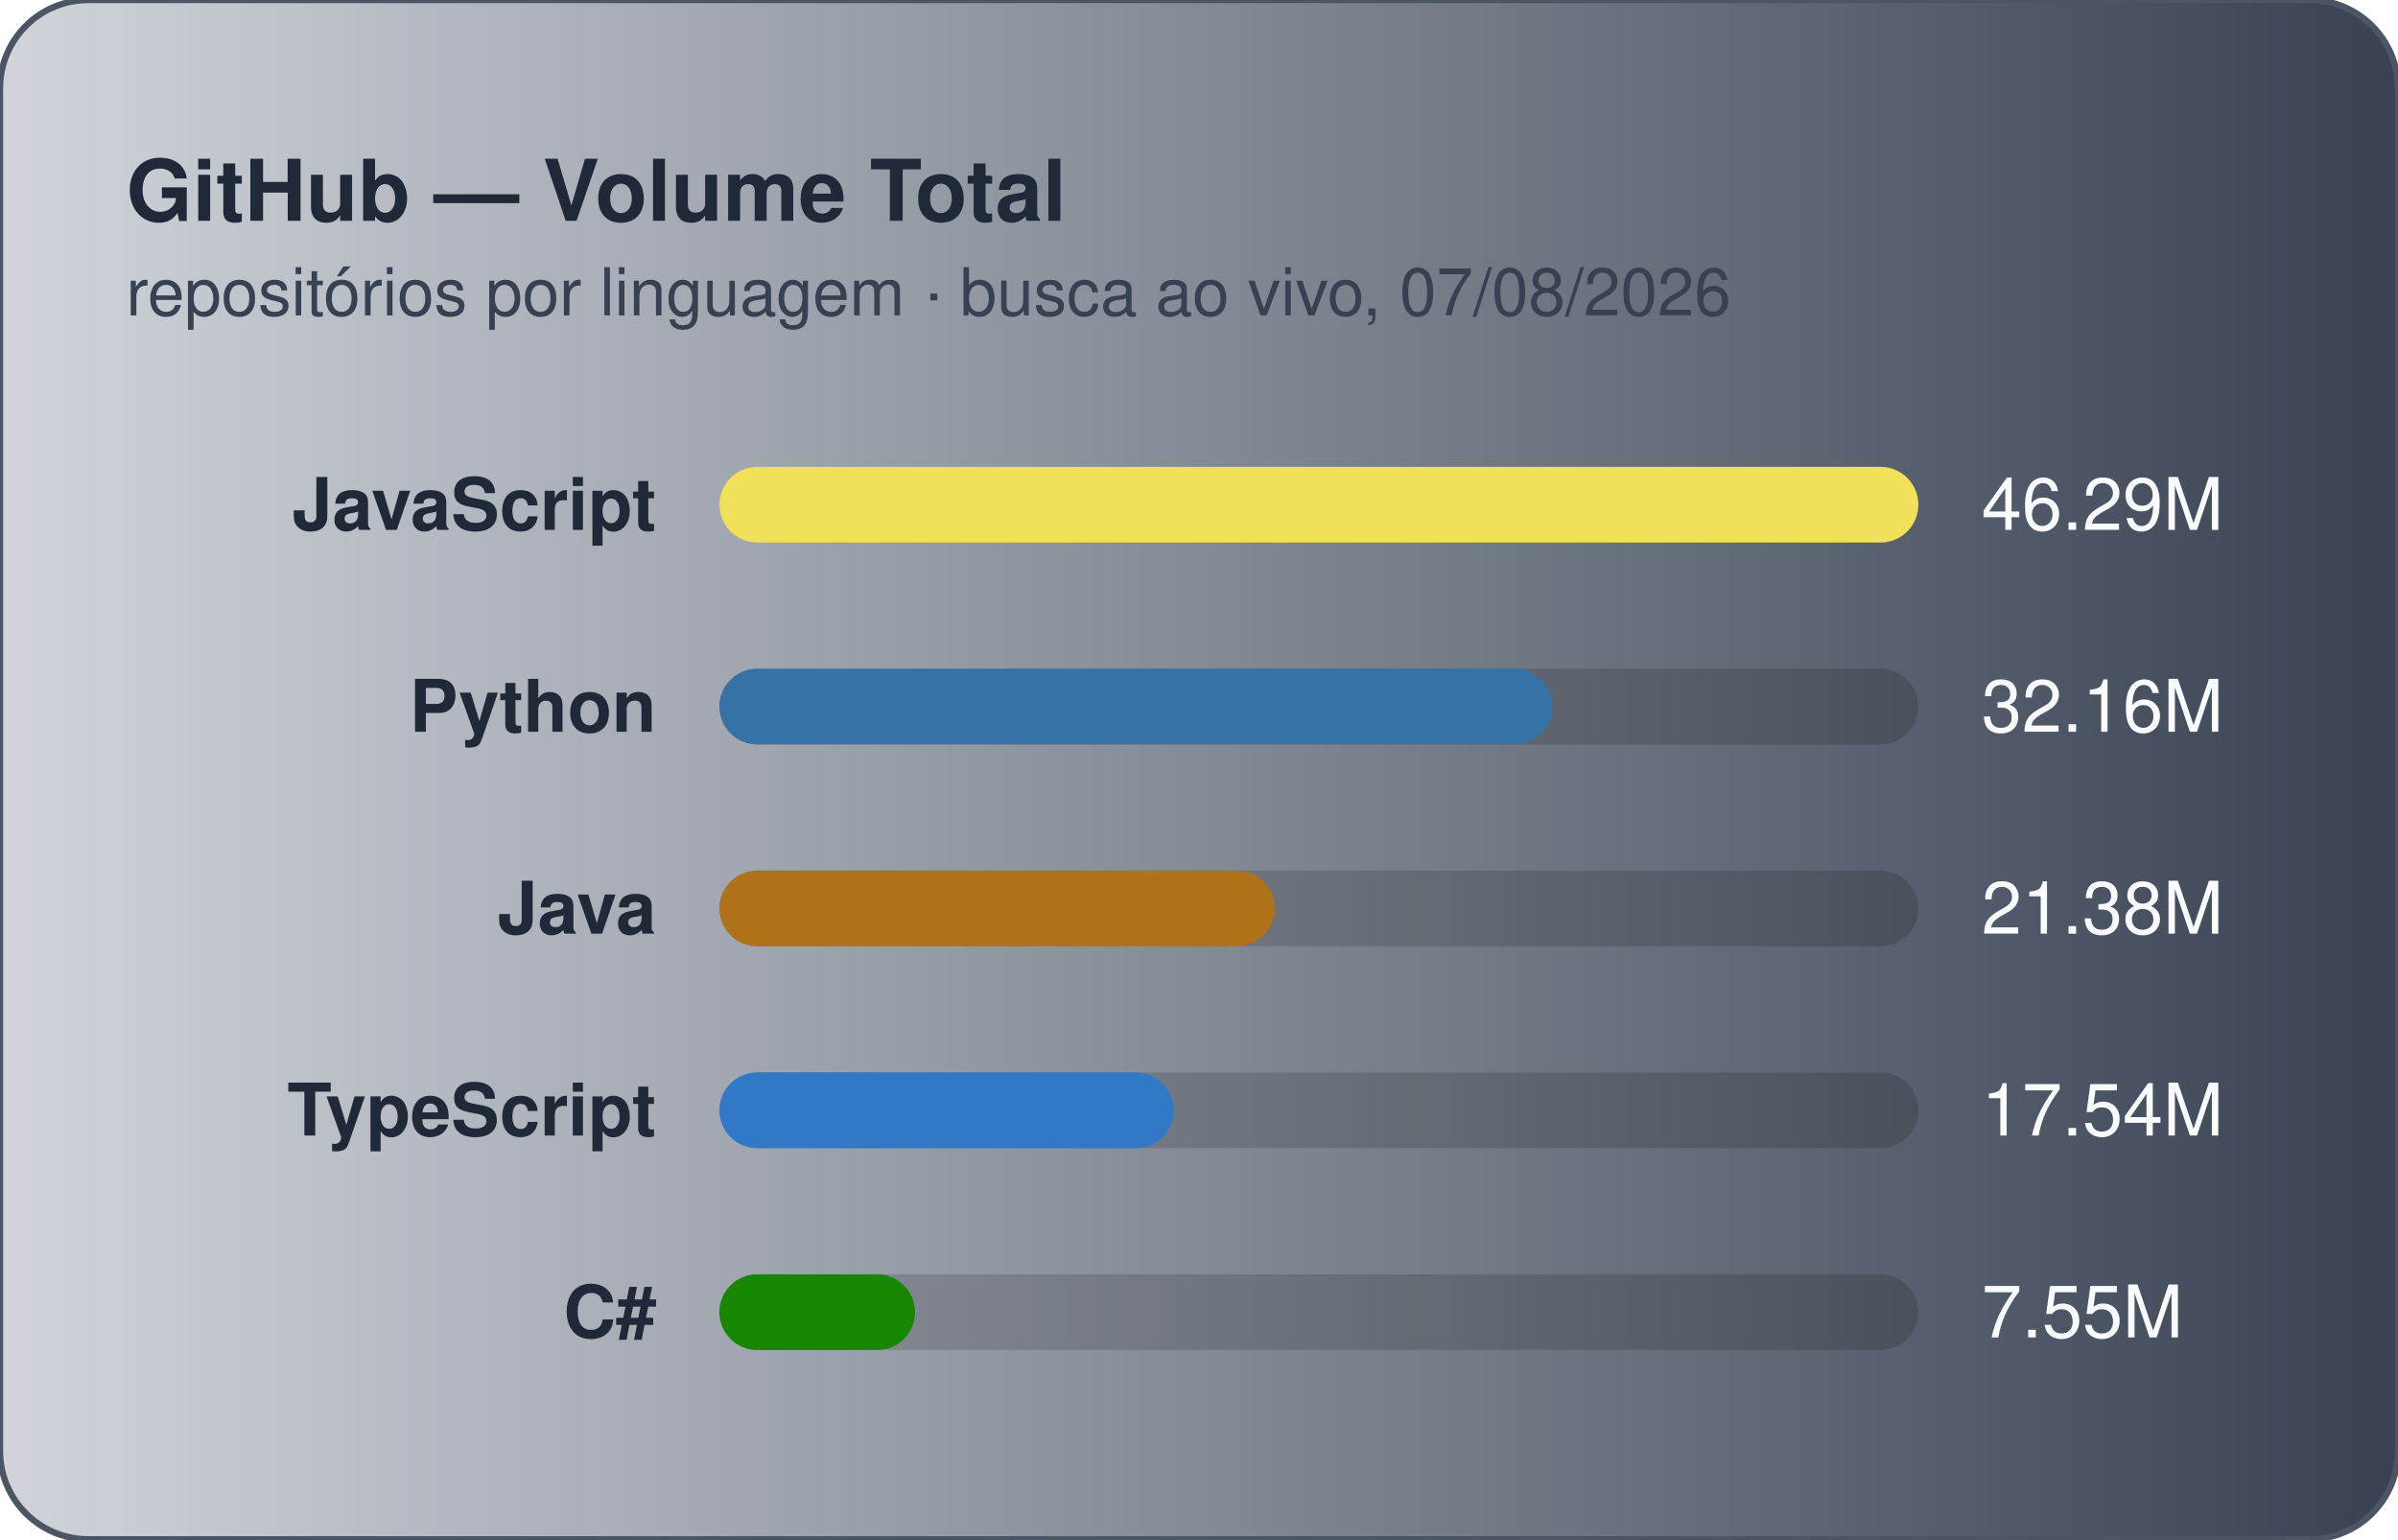
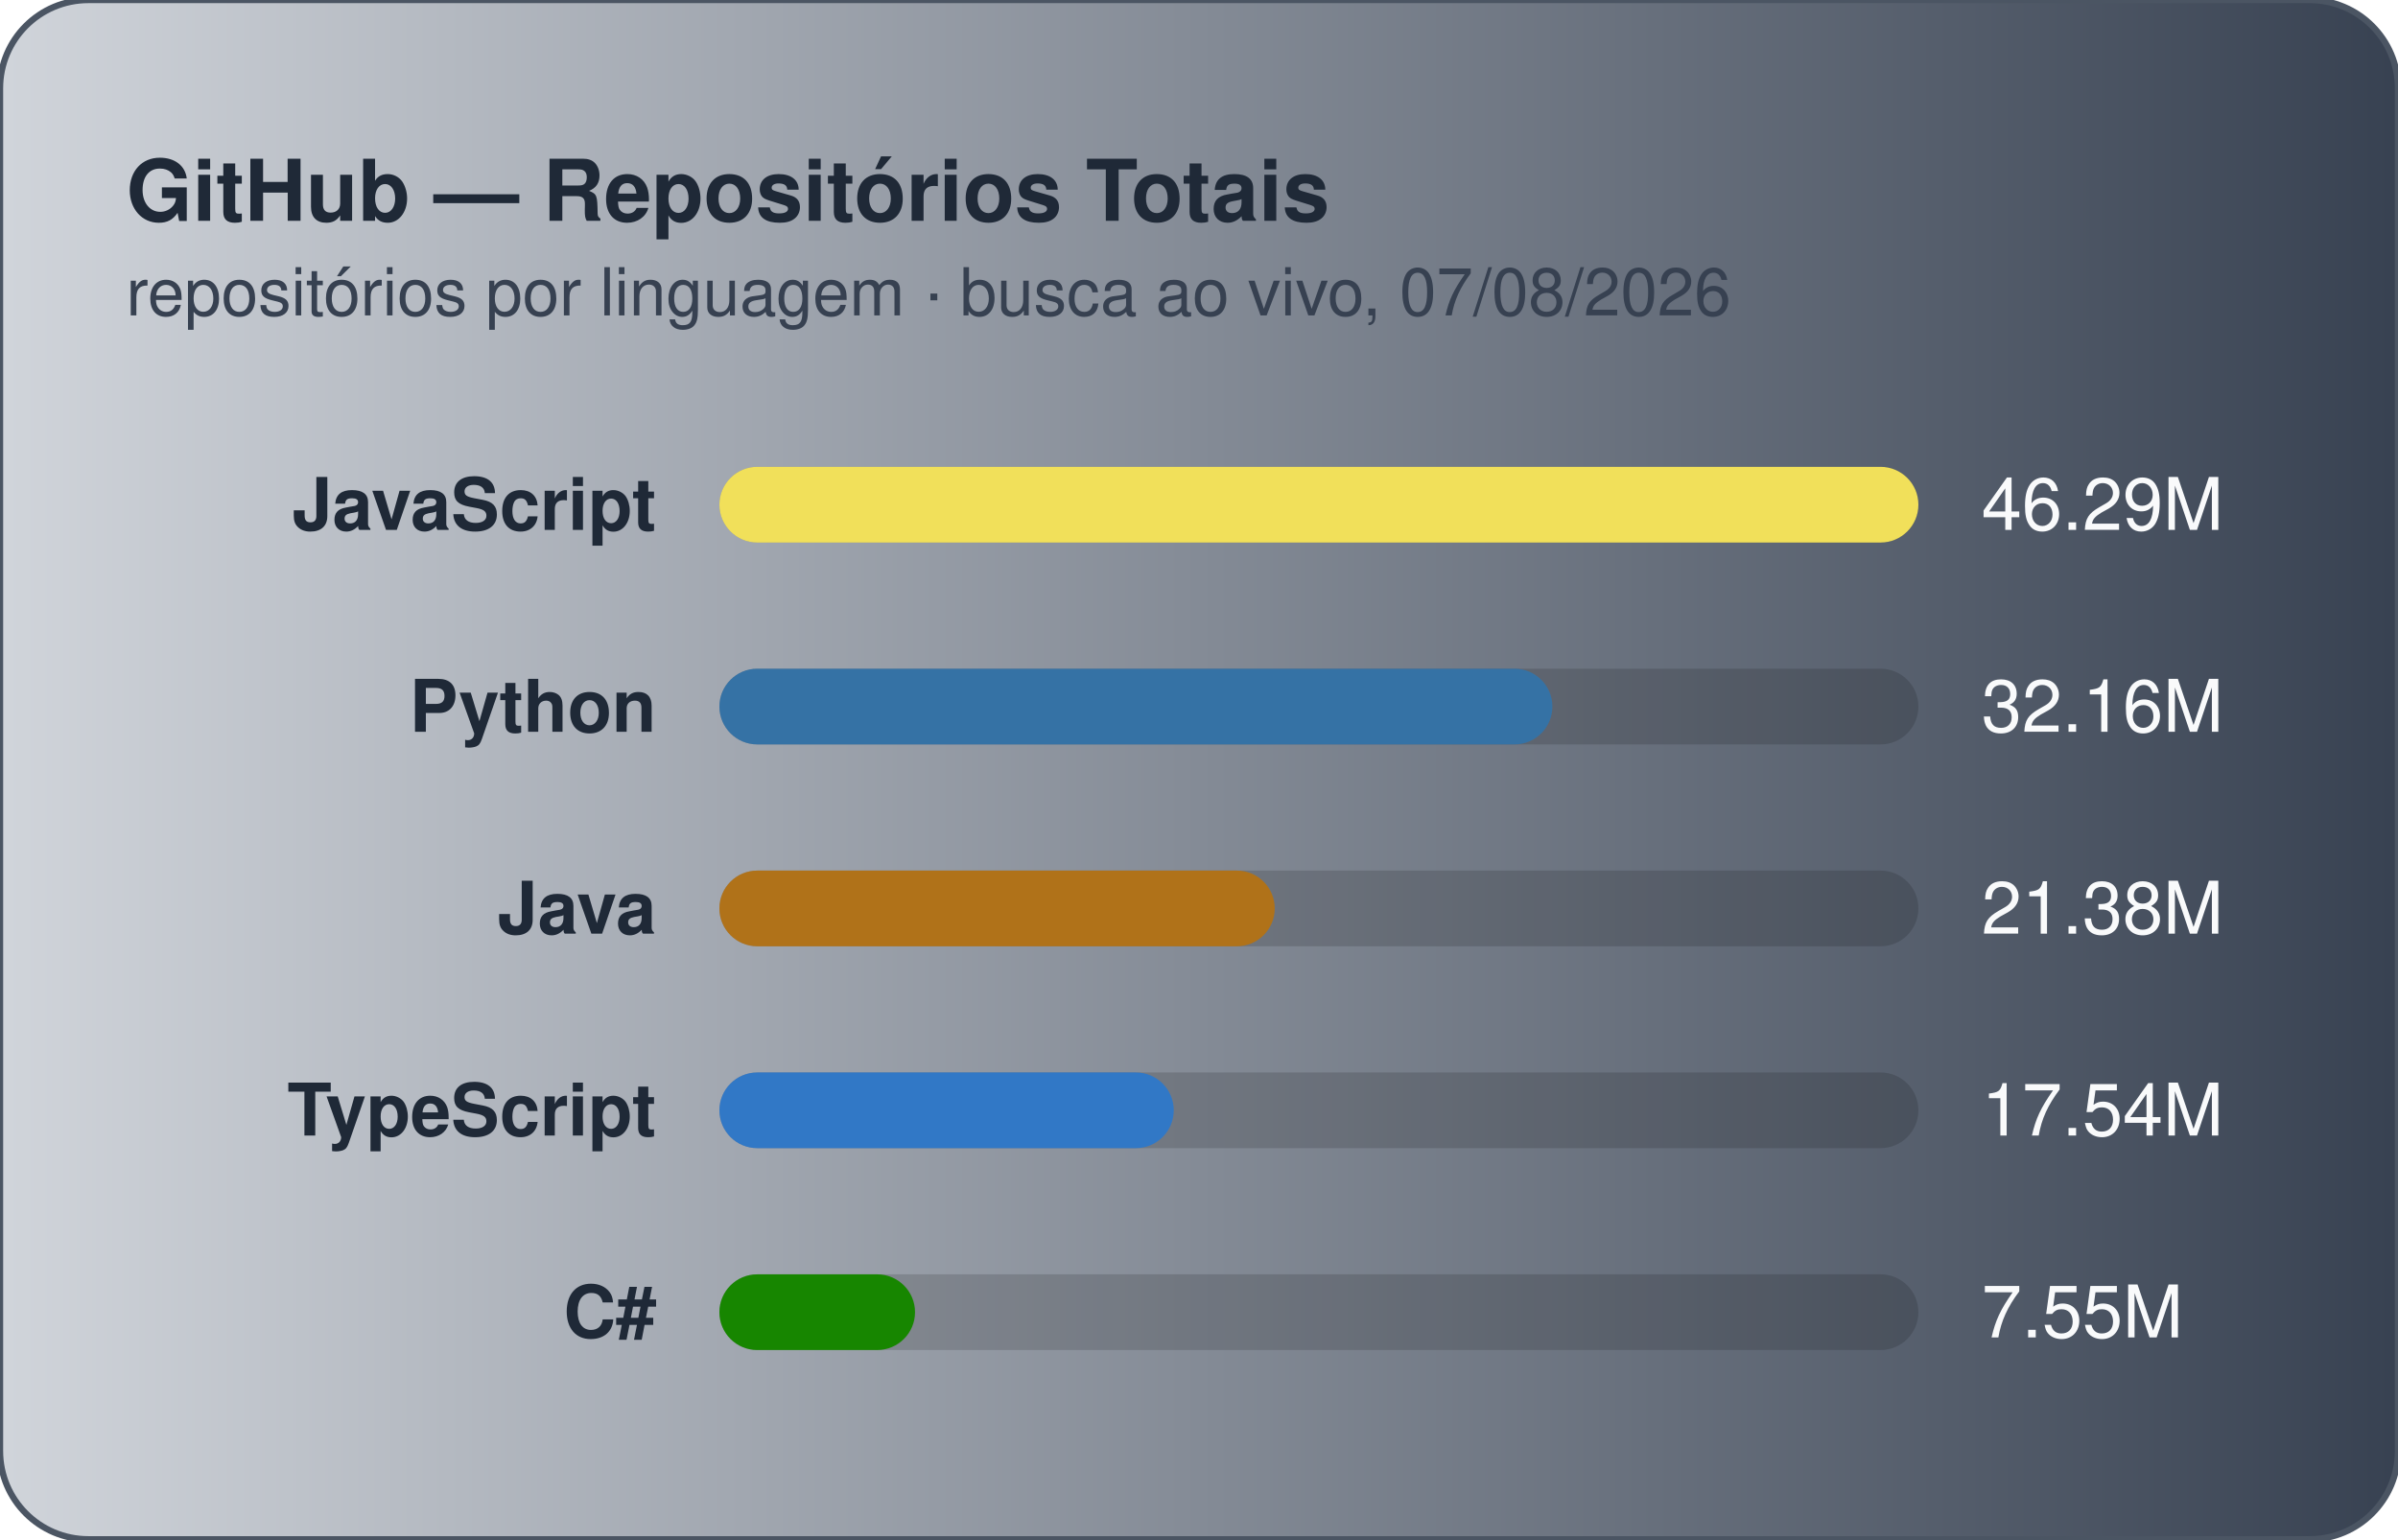
- <svg xmlns="http://www.w3.org/2000/svg" width="380" height="244" viewBox="0 0 380 244" role="img" aria-label="GitHub — Volume Total (repositórios por linguagem)">
+ <svg xmlns="http://www.w3.org/2000/svg" width="380" height="244" viewBox="0 0 380 244" role="img" aria-label="GitHub — Repositórios Totais (repositórios por linguagem)">
  <defs>
    <linearGradient id="gradGithubTotal" x1="0%" y1="0%" x2="100%" y2="0%">
      <stop offset="0%" stop-color="#D1D5DB" />
      <stop offset="100%" stop-color="#374151" />
    </linearGradient>
  </defs>
  <style>
    text { font-family: -apple-system, BlinkMacSystemFont, "Segoe UI", Helvetica, Arial, sans-serif; font-size: 11.5px; }
    .card { fill: url(#gradGithubTotal); stroke: #4b5563; stroke-width: 1; }
    .title { fill: #1f2937; font-weight: 700; font-size: 13.5px; }
    .subtitle { fill: #374151; font-size: 10.5px; }
    .lbl { fill: #1f2937; font-weight: 600; }
    .val { fill: #f9fafb; }
    .track { fill: rgba(0,0,0,0.15); }
  </style>
  <rect x="0" y="0" width="380" height="244" rx="14" class="card" />
-   <text x="20" y="35" class="title">GitHub — Volume Total</text>
+   <text x="20" y="35" class="title">GitHub — Repositórios Totais</text>
  <text x="20" y="50" class="subtitle">repositórios por linguagem · busca ao vivo, 07/08/2026</text>
  <text x="104" y="84.0" text-anchor="end" class="lbl">JavaScript</text>
  <rect x="114" y="74.0" width="190" height="12" rx="6" class="track" />
  <rect x="114" y="74.0" width="190" height="12" rx="6" fill="#f1e05a" />
  <text x="314" y="84.0" class="val">46.29M</text>
  <text x="104" y="116.0" text-anchor="end" class="lbl">Python</text>
  <rect x="114" y="106.0" width="190" height="12" rx="6" class="track" />
  <rect x="114" y="106.0" width="132" height="12" rx="6" fill="#3572A5" />
  <text x="314" y="116.0" class="val">32.16M</text>
  <text x="104" y="148.0" text-anchor="end" class="lbl">Java</text>
  <rect x="114" y="138.0" width="190" height="12" rx="6" class="track" />
  <rect x="114" y="138.0" width="88" height="12" rx="6" fill="#b07219" />
  <text x="314" y="148.0" class="val">21.38M</text>
  <text x="104" y="180.0" text-anchor="end" class="lbl">TypeScript</text>
  <rect x="114" y="170.0" width="190" height="12" rx="6" class="track" />
  <rect x="114" y="170.0" width="72" height="12" rx="6" fill="#3178c6" />
  <text x="314" y="180.0" class="val">17.54M</text>
  <text x="104" y="212.0" text-anchor="end" class="lbl">C#</text>
  <rect x="114" y="202.0" width="190" height="12" rx="6" class="track" />
  <rect x="114" y="202.0" width="31" height="12" rx="6" fill="#178600" />
  <text x="314" y="212.0" class="val">7.55M</text>
</svg>
